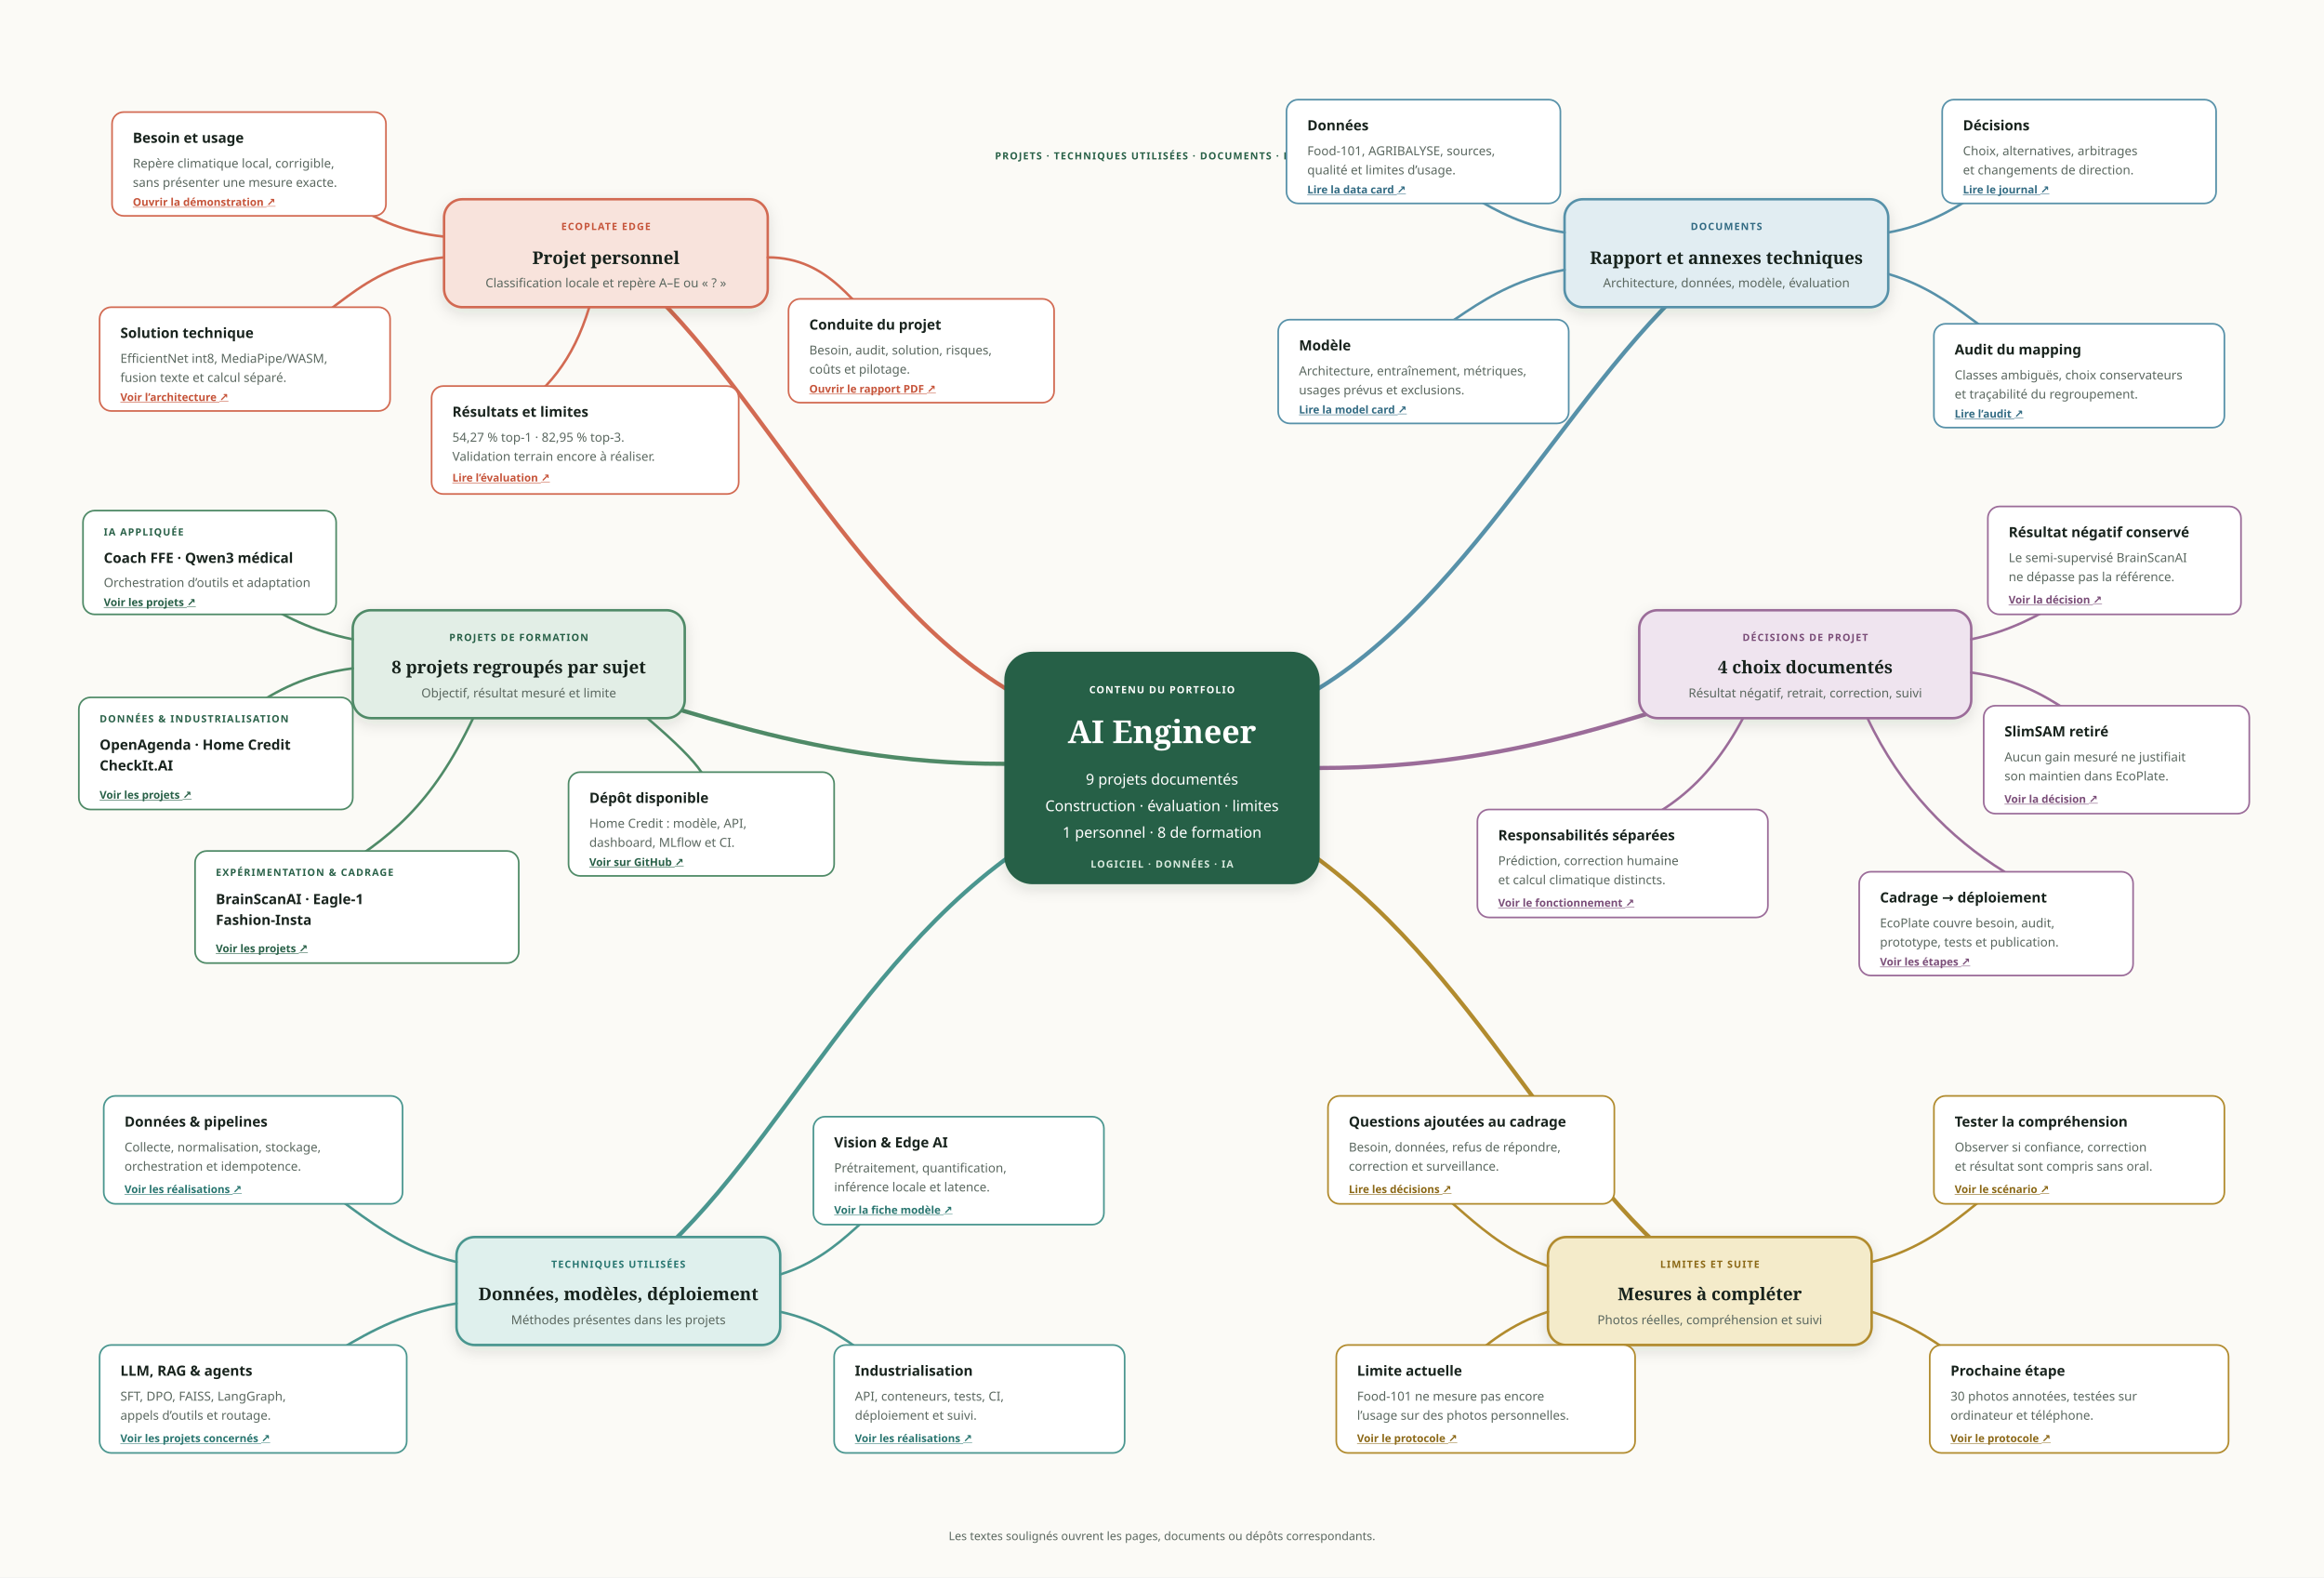
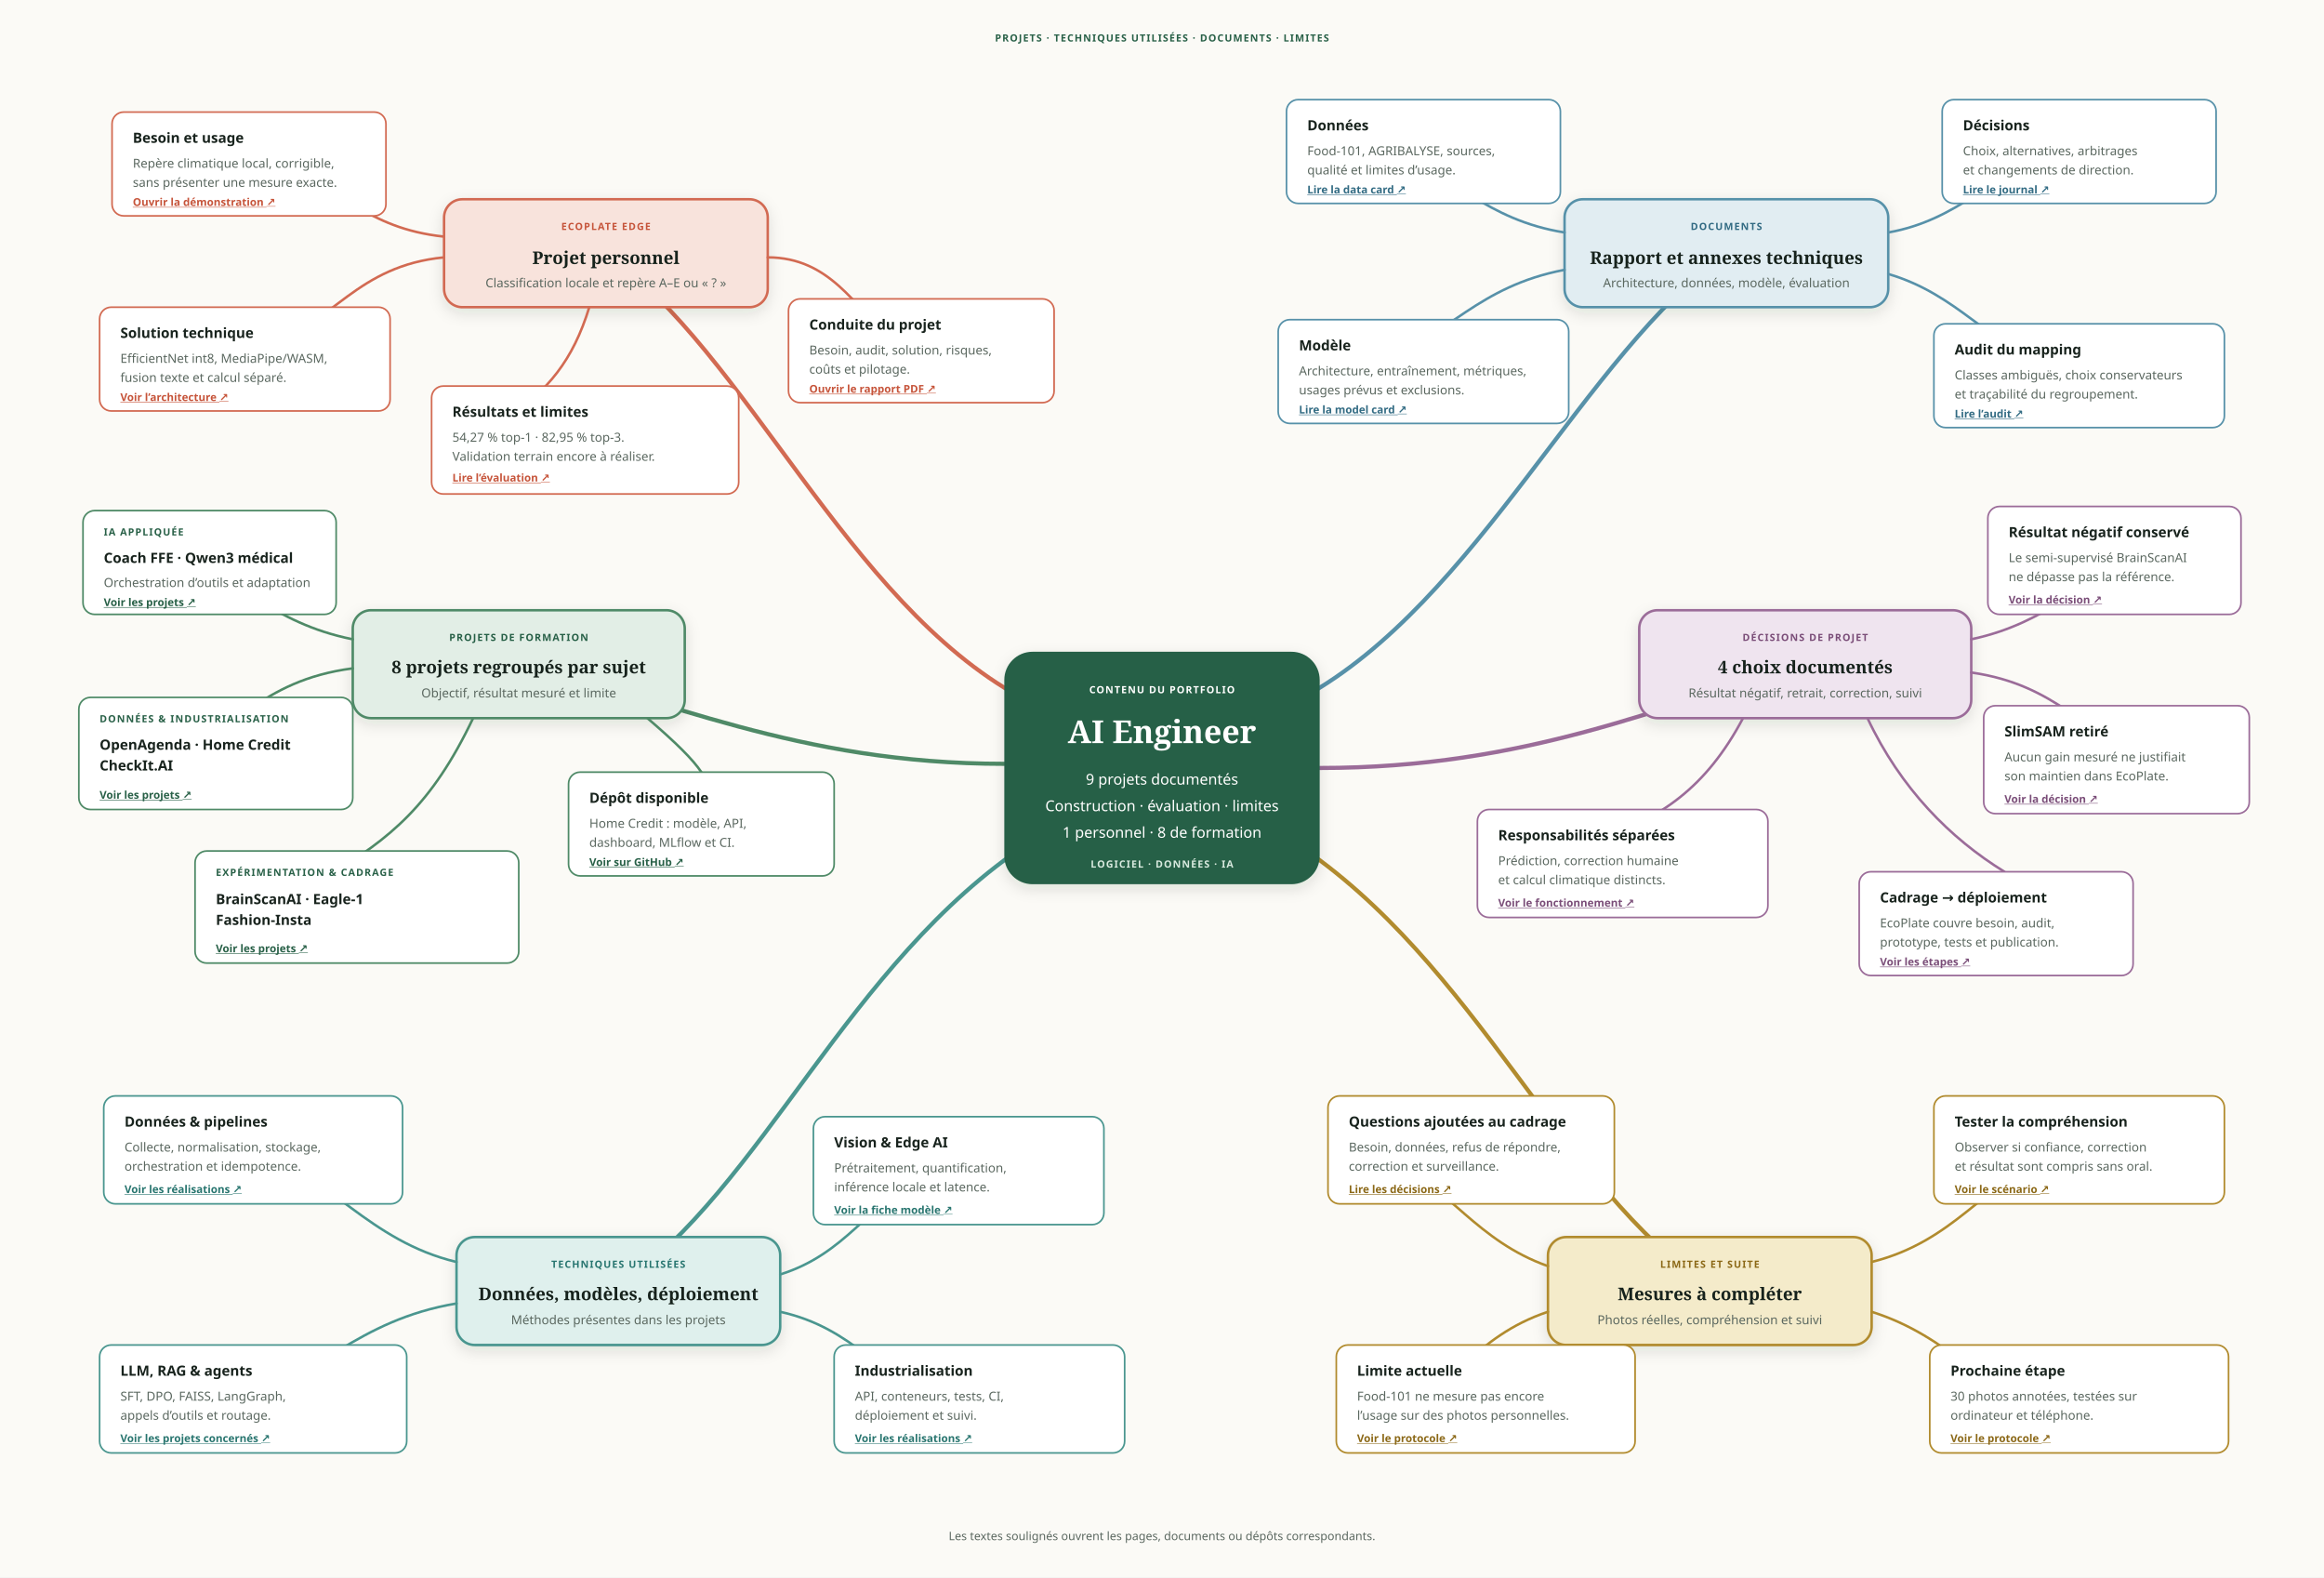
<svg xmlns="http://www.w3.org/2000/svg" width="2800" height="1900" viewBox="-200 -150 2800 1900" role="img" aria-labelledby="title desc">
  <defs>
    <style>
      .bg{fill:#fbfaf6}.ink{fill:#18231d}.muted{fill:#5a675f}.white{fill:#fff}.green{fill:#286047}.green-bg{fill:#e2eee6}.coral{fill:#c6543a}.coral-bg{fill:#f8e3dc}.blue{fill:#326b83}.blue-bg{fill:#e1edf2}.gold{fill:#8b6817}.gold-bg{fill:#f4ebca}.plum{fill:#7a4d78}.plum-bg{fill:#efe4ef}.teal{fill:#28756f}.teal-bg{fill:#dff0ed}.branch{fill:none;stroke-width:5;stroke-linecap:round}.twig{fill:none;stroke-width:3;stroke-linecap:round}.green-line{stroke:#4f8a67}.coral-line{stroke:#d26a52}.blue-line{stroke:#5791a9}.gold-line{stroke:#b18b2e}.plum-line{stroke:#9b6c99}.teal-line{stroke:#4a968f}.hub{stroke-width:3}.leaf{fill:#fff;stroke-width:2}.center-title{font:700 38px Georgia,serif}.center-sub{font:18px system-ui,sans-serif}.hub-title{font:700 21px Georgia,serif}.leaf-title{font:700 17px system-ui,sans-serif}.leaf-copy{font:15px system-ui,sans-serif}.micro{font:700 12px system-ui,sans-serif;letter-spacing:1.2px}.link{font:700 13px system-ui,sans-serif;text-decoration:underline;text-underline-offset:4px}.legend{font:14px system-ui,sans-serif}a:hover .leaf,a:focus .leaf{stroke-width:5}a:focus{outline:none}
    </style>
    <filter id="shadow" x="-20%" y="-20%" width="140%" height="140%">
      <feDropShadow dx="0" dy="6" stdDeviation="9" flood-color="#1b3025" flood-opacity=".12" />
    </filter>
  </defs>
  <rect class="bg" x="-200" y="-150" width="2800" height="1900" />
-   <text class="micro green" x="1200" y="42" text-anchor="middle">PROJETS · TECHNIQUES UTILISÉES · DOCUMENTS · LIMITES</text>
+   <text class="micro green" x="1200" y="-100" text-anchor="middle">PROJETS · TECHNIQUES UTILISÉES · DOCUMENTS · LIMITES</text>
  <path class="branch coral-line" d="M1030 690 C820 575 700 275 530 155" />
  <path class="branch green-line" d="M1010 770 C760 770 600 690 425 650" />
  <path class="branch teal-line" d="M1040 865 C820 1010 720 1280 545 1400" />
  <path class="branch blue-line" d="M1370 690 C1580 575 1710 275 1880 155" />
  <path class="branch plum-line" d="M1390 775 C1640 775 1800 700 1975 650" />
  <path class="branch gold-line" d="M1360 865 C1580 1010 1680 1280 1860 1400" />
  <g filter="url(#shadow)">
    <rect x="1010" y="635" width="380" height="280" rx="34" class="green" />
    <text class="micro white" x="1200" y="685" text-anchor="middle">CONTENU DU PORTFOLIO</text>
    <text class="center-title white" x="1200" y="745" text-anchor="middle">AI Engineer</text>
    <text class="center-sub white" x="1200" y="795" text-anchor="middle">9 projets documentés</text>
    <text class="center-sub white" x="1200" y="827" text-anchor="middle">Construction · évaluation · limites</text>
    <text class="center-sub white" x="1200" y="859" text-anchor="middle">1 personnel · 8 de formation</text>
    <text class="micro" fill="#d8eadf" x="1200" y="895" text-anchor="middle">LOGICIEL · DONNÉES · IA</text>
  </g>
  <g transform="translate(-120 -90)">
    <g filter="url(#shadow)">
      <rect class="hub coral-bg coral-line hub" x="455" y="180" width="390" height="130" rx="22" />
      <text class="micro coral" x="650" y="217" text-anchor="middle">ECOPLATE EDGE</text>
      <text class="hub-title ink" x="650" y="258" text-anchor="middle">Projet personnel</text>
      <text class="leaf-copy muted" x="650" y="286" text-anchor="middle">Classification locale et repère A–E ou « ? »</text>
    </g>
    <path class="twig coral-line" d="M455 225 C360 215 330 165 260 140" />
    <path class="twig coral-line" d="M455 250 C350 260 320 330 245 355" />
    <path class="twig coral-line" d="M630 310 C610 375 580 410 530 445" />
    <path class="twig coral-line" d="M845 250 C920 250 950 310 990 345" />
    <a href="../ecoplate.html" aria-label="Ouvrir la démonstration EcoPlate">
      <g>
        <rect class="leaf coral-line" x="55" y="75" width="330" height="125" rx="14" />
        <text class="leaf-title ink" x="80" y="112">Besoin et usage</text>
        <text class="leaf-copy muted" x="80" y="142">Repère climatique local, corrigible,</text>
        <text class="leaf-copy muted" x="80" y="165">sans présenter une mesure exacte.</text>
        <text class="link coral" x="80" y="188">Ouvrir la démonstration ↗</text>
      </g>
    </a>
    <a href="../annexes/architecture.html" aria-label="Consulter l’architecture EcoPlate">
      <g>
        <rect class="leaf coral-line" x="40" y="310" width="350" height="125" rx="14" />
        <text class="leaf-title ink" x="65" y="347">Solution technique</text>
        <text class="leaf-copy muted" x="65" y="377">EfficientNet int8, MediaPipe/WASM,</text>
        <text class="leaf-copy muted" x="65" y="400">fusion texte et calcul séparé.</text>
        <text class="link coral" x="65" y="423">Voir l’architecture ↗</text>
      </g>
    </a>
    <a href="../annexes/evaluation.html" aria-label="Consulter l’évaluation EcoPlate">
      <g>
        <rect class="leaf coral-line" x="440" y="405" width="370" height="130" rx="14" />
        <text class="leaf-title ink" x="465" y="442">Résultats et limites</text>
        <text class="leaf-copy muted" x="465" y="472">54,27 % top-1 · 82,95 % top-3.</text>
        <text class="leaf-copy muted" x="465" y="495">Validation terrain encore à réaliser.</text>
        <text class="link coral" x="465" y="520">Lire l’évaluation ↗</text>
      </g>
    </a>
    <a href="rapport-conduite-projet.pdf" aria-label="Ouvrir le rapport de conduite de projet">
      <g>
        <rect class="leaf coral-line" x="870" y="300" width="320" height="125" rx="14" />
        <text class="leaf-title ink" x="895" y="337">Conduite du projet</text>
        <text class="leaf-copy muted" x="895" y="367">Besoin, audit, solution, risques,</text>
        <text class="leaf-copy muted" x="895" y="390">coûts et pilotage.</text>
        <text class="link coral" x="895" y="413">Ouvrir le rapport PDF ↗</text>
      </g>
    </a>
  </g>
  <g transform="translate(-140 0)">
    <g filter="url(#shadow)">
      <rect class="hub green-bg green-line hub" x="365" y="585" width="400" height="130" rx="22" />
      <text class="micro green" x="565" y="622" text-anchor="middle">PROJETS DE FORMATION</text>
      <text class="hub-title ink" x="565" y="661" text-anchor="middle">8 projets regroupés par sujet</text>
      <text class="leaf-copy muted" x="565" y="690" text-anchor="middle">Objectif, résultat mesuré et limite</text>
    </g>
    <path class="twig green-line" d="M365 620 C265 600 230 545 150 525" />
    <path class="twig green-line" d="M365 655 C250 670 225 735 145 755" />
    <path class="twig green-line" d="M510 715 C460 820 410 860 335 905" />
    <path class="twig green-line" d="M720 715 C755 745 775 765 785 780" />
    <a href="../index.html#selected-work" aria-label="Voir les projets d’IA appliquée">
      <g>
        <rect class="leaf green-line" x="40" y="465" width="305" height="125" rx="14" />
        <text class="micro green" x="65" y="495">IA APPLIQUÉE</text>
        <text class="leaf-title ink" x="65" y="528">Coach FFE · Qwen3 médical</text>
        <text class="leaf-copy muted" x="65" y="557">Orchestration d’outils et adaptation</text>
        <text class="link green" x="65" y="580">Voir les projets ↗</text>
      </g>
    </a>
    <a href="../index.html#selected-work" aria-label="Voir les projets de données et industrialisation">
      <g>
        <rect class="leaf green-line" x="35" y="690" width="330" height="135" rx="14" />
        <text class="micro green" x="60" y="720">DONNÉES &amp; INDUSTRIALISATION</text>
        <text class="leaf-title ink" x="60" y="753">OpenAgenda · Home Credit</text>
        <text class="leaf-title ink" x="60" y="778">CheckIt.AI</text>
        <text class="link green" x="60" y="812">Voir les projets ↗</text>
      </g>
    </a>
    <a href="../index.html#selected-work" aria-label="Voir les projets d’expérimentation et cadrage">
      <g>
        <rect class="leaf green-line" x="175" y="875" width="390" height="135" rx="14" />
        <text class="micro green" x="200" y="905">EXPÉRIMENTATION &amp; CADRAGE</text>
        <text class="leaf-title ink" x="200" y="939">BrainScanAI · Eagle-1</text>
        <text class="leaf-title ink" x="200" y="964">Fashion-Insta</text>
        <text class="link green" x="200" y="997">Voir les projets ↗</text>
      </g>
    </a>
    <a href="https://github.com/Soct/oc_mlops" target="_blank" rel="noreferrer" aria-label="Ouvrir le dépôt GitHub Home Credit">
      <g>
        <rect class="leaf green-line" x="625" y="780" width="320" height="125" rx="14" />
        <text class="leaf-title ink" x="650" y="817">Dépôt disponible</text>
        <text class="leaf-copy muted" x="650" y="847">Home Credit : modèle, API,</text>
        <text class="leaf-copy muted" x="650" y="870">dashboard, MLflow et CI.</text>
        <text class="link green" x="650" y="893">Voir sur GitHub ↗</text>
      </g>
    </a>
  </g>
  <g transform="translate(-120 100)">
    <g filter="url(#shadow)">
      <rect class="hub teal-bg teal-line hub" x="470" y="1240" width="390" height="130" rx="22" />
      <text class="micro teal" x="665" y="1277" text-anchor="middle">TECHNIQUES UTILISÉES</text>
      <text class="hub-title ink" x="665" y="1316" text-anchor="middle">Données, modèles, déploiement</text>
      <text class="leaf-copy muted" x="665" y="1345" text-anchor="middle">Méthodes présentes dans les projets</text>
    </g>
    <path class="twig teal-line" d="M470 1270 C365 1245 315 1165 235 1140" />
    <path class="twig teal-line" d="M470 1320 C350 1340 300 1410 215 1435" />
    <path class="twig teal-line" d="M860 1285 C940 1260 965 1200 1025 1175" />
    <path class="twig teal-line" d="M860 1330 C950 1350 980 1410 1055 1440" />
    <a href="../annexes/competences.html" aria-label="Consulter les pratiques de données et pipelines">
      <g>
        <rect class="leaf teal-line" x="45" y="1070" width="360" height="130" rx="14" />
        <text class="leaf-title ink" x="70" y="1107">Données &amp; pipelines</text>
        <text class="leaf-copy muted" x="70" y="1137">Collecte, normalisation, stockage,</text>
        <text class="leaf-copy muted" x="70" y="1160">orchestration et idempotence.</text>
        <text class="link teal" x="70" y="1187">Voir les réalisations ↗</text>
      </g>
    </a>
    <a href="../annexes/competences.html" aria-label="Consulter les techniques LLM RAG et agents">
      <g>
        <rect class="leaf teal-line" x="40" y="1370" width="370" height="130" rx="14" />
        <text class="leaf-title ink" x="65" y="1407">LLM, RAG &amp; agents</text>
        <text class="leaf-copy muted" x="65" y="1437">SFT, DPO, FAISS, LangGraph,</text>
        <text class="leaf-copy muted" x="65" y="1460">appels d’outils et routage.</text>
        <text class="link teal" x="65" y="1487">Voir les projets concernés ↗</text>
      </g>
    </a>
    <a href="../annexes/model-card.html" aria-label="Consulter la fiche du modèle de vision">
      <g>
        <rect class="leaf teal-line" x="900" y="1095" width="350" height="130" rx="14" />
        <text class="leaf-title ink" x="925" y="1132">Vision &amp; Edge AI</text>
        <text class="leaf-copy muted" x="925" y="1162">Prétraitement, quantification,</text>
        <text class="leaf-copy muted" x="925" y="1185">inférence locale et latence.</text>
        <text class="link teal" x="925" y="1212">Voir la fiche modèle ↗</text>
      </g>
    </a>
    <a href="../annexes/competences.html" aria-label="Consulter les pratiques d’industrialisation">
      <g>
        <rect class="leaf teal-line" x="925" y="1370" width="350" height="130" rx="14" />
        <text class="leaf-title ink" x="950" y="1407">Industrialisation</text>
        <text class="leaf-copy muted" x="950" y="1437">API, conteneurs, tests, CI,</text>
        <text class="leaf-copy muted" x="950" y="1460">déploiement et suivi.</text>
        <text class="link teal" x="950" y="1487">Voir les réalisations ↗</text>
      </g>
    </a>
  </g>
  <g transform="translate(120 -90)">
    <g filter="url(#shadow)">
      <rect class="hub blue-bg blue-line hub" x="1565" y="180" width="390" height="130" rx="22" />
      <text class="micro blue" x="1760" y="217" text-anchor="middle">DOCUMENTS</text>
      <text class="hub-title ink" x="1760" y="258" text-anchor="middle">Rapport et annexes techniques</text>
      <text class="leaf-copy muted" x="1760" y="286" text-anchor="middle">Architecture, données, modèle, évaluation</text>
    </g>
    <path class="twig blue-line" d="M1565 220 C1470 205 1430 150 1360 125" />
    <path class="twig blue-line" d="M1565 265 C1460 285 1425 345 1350 370" />
    <path class="twig blue-line" d="M1955 220 C2040 205 2080 150 2150 125" />
    <path class="twig blue-line" d="M1955 270 C2040 295 2075 355 2150 380" />
    <a href="../annexes/data-card.html" aria-label="Consulter la fiche des données">
      <g>
        <rect class="leaf blue-line" x="1230" y="60" width="330" height="125" rx="14" />
        <text class="leaf-title ink" x="1255" y="97">Données</text>
        <text class="leaf-copy muted" x="1255" y="127">Food-101, AGRIBALYSE, sources,</text>
        <text class="leaf-copy muted" x="1255" y="150">qualité et limites d’usage.</text>
        <text class="link blue" x="1255" y="173">Lire la data card ↗</text>
      </g>
    </a>
    <a href="../annexes/model-card.html" aria-label="Consulter la fiche du modèle">
      <g>
        <rect class="leaf blue-line" x="1220" y="325" width="350" height="125" rx="14" />
        <text class="leaf-title ink" x="1245" y="362">Modèle</text>
        <text class="leaf-copy muted" x="1245" y="392">Architecture, entraînement, métriques,</text>
        <text class="leaf-copy muted" x="1245" y="415">usages prévus et exclusions.</text>
        <text class="link blue" x="1245" y="438">Lire la model card ↗</text>
      </g>
    </a>
    <a href="../annexes/journal-decisions.html" aria-label="Consulter le journal des décisions">
      <g>
        <rect class="leaf blue-line" x="2020" y="60" width="330" height="125" rx="14" />
        <text class="leaf-title ink" x="2045" y="97">Décisions</text>
        <text class="leaf-copy muted" x="2045" y="127">Choix, alternatives, arbitrages</text>
        <text class="leaf-copy muted" x="2045" y="150">et changements de direction.</text>
        <text class="link blue" x="2045" y="173">Lire le journal ↗</text>
      </g>
    </a>
    <a href="../annexes/audit-mapping-food101.html" aria-label="Consulter l’audit du mapping Food-101">
      <g>
        <rect class="leaf blue-line" x="2010" y="330" width="350" height="125" rx="14" />
        <text class="leaf-title ink" x="2035" y="367">Audit du mapping</text>
        <text class="leaf-copy muted" x="2035" y="397">Classes ambiguës, choix conservateurs</text>
        <text class="leaf-copy muted" x="2035" y="420">et traçabilité du regroupement.</text>
        <text class="link blue" x="2035" y="443">Lire l’audit ↗</text>
      </g>
    </a>
  </g>
  <g transform="translate(140 0)">
    <g filter="url(#shadow)">
      <rect class="hub plum-bg plum-line hub" x="1635" y="585" width="400" height="130" rx="22" />
      <text class="micro plum" x="1835" y="622" text-anchor="middle">DÉCISIONS DE PROJET</text>
      <text class="hub-title ink" x="1835" y="661" text-anchor="middle">4 choix documentés</text>
      <text class="leaf-copy muted" x="1835" y="690" text-anchor="middle">Résultat négatif, retrait, correction, suivi</text>
    </g>
    <path class="twig plum-line" d="M2035 620 C2130 600 2170 545 2240 525" />
    <path class="twig plum-line" d="M2035 660 C2140 675 2170 735 2245 760" />
    <path class="twig plum-line" d="M1760 715 C1715 800 1660 835 1590 860" />
    <path class="twig plum-line" d="M1910 715 C1950 800 2010 860 2075 900" />
    <a href="../annexes/journal-decisions.html" aria-label="Consulter le résultat négatif conservé">
      <g>
        <rect class="leaf plum-line" x="2055" y="460" width="305" height="130" rx="14" />
        <text class="leaf-title ink" x="2080" y="497">Résultat négatif conservé</text>
        <text class="leaf-copy muted" x="2080" y="527">Le semi-supervisé BrainScanAI</text>
        <text class="leaf-copy muted" x="2080" y="550">ne dépasse pas la référence.</text>
        <text class="link plum" x="2080" y="577">Voir la décision ↗</text>
      </g>
    </a>
    <a href="../annexes/journal-decisions.html" aria-label="Consulter le retrait de SlimSAM">
      <g>
        <rect class="leaf plum-line" x="2050" y="700" width="320" height="130" rx="14" />
        <text class="leaf-title ink" x="2075" y="737">SlimSAM retiré</text>
        <text class="leaf-copy muted" x="2075" y="767">Aucun gain mesuré ne justifiait</text>
        <text class="leaf-copy muted" x="2075" y="790">son maintien dans EcoPlate.</text>
        <text class="link plum" x="2075" y="817">Voir la décision ↗</text>
      </g>
    </a>
    <a href="../ecoplate.html#project" aria-label="Voir la séparation des responsabilités dans EcoPlate">
      <g>
        <rect class="leaf plum-line" x="1440" y="825" width="350" height="130" rx="14" />
        <text class="leaf-title ink" x="1465" y="862">Responsabilités séparées</text>
        <text class="leaf-copy muted" x="1465" y="892">Prédiction, correction humaine</text>
        <text class="leaf-copy muted" x="1465" y="915">et calcul climatique distincts.</text>
        <text class="link plum" x="1465" y="942">Voir le fonctionnement ↗</text>
      </g>
    </a>
    <a href="../annexes/rapport-conduite-projet.html" aria-label="Consulter les étapes du projet EcoPlate">
      <g>
        <rect class="leaf plum-line" x="1900" y="900" width="330" height="125" rx="14" />
        <text class="leaf-title ink" x="1925" y="937">Cadrage → déploiement</text>
        <text class="leaf-copy muted" x="1925" y="967">EcoPlate couvre besoin, audit,</text>
        <text class="leaf-copy muted" x="1925" y="990">prototype, tests et publication.</text>
        <text class="link plum" x="1925" y="1013">Voir les étapes ↗</text>
      </g>
    </a>
  </g>
  <g transform="translate(120 100)">
    <g filter="url(#shadow)">
      <rect class="hub gold-bg gold-line hub" x="1545" y="1240" width="390" height="130" rx="22" />
      <text class="micro gold" x="1740" y="1277" text-anchor="middle">LIMITES ET SUITE</text>
      <text class="hub-title ink" x="1740" y="1316" text-anchor="middle">Mesures à compléter</text>
      <text class="leaf-copy muted" x="1740" y="1345" text-anchor="middle">Photos réelles, compréhension et suivi</text>
    </g>
    <path class="twig gold-line" d="M1545 1275 C1460 1245 1425 1180 1360 1150" />
    <path class="twig gold-line" d="M1545 1330 C1455 1360 1430 1425 1360 1450" />
    <path class="twig gold-line" d="M1935 1270 C2035 1245 2070 1175 2140 1150" />
    <path class="twig gold-line" d="M1935 1330 C2030 1360 2070 1425 2140 1450" />
    <a href="../annexes/journal-decisions.html" aria-label="Consulter les questions ajoutées au cadrage">
      <g>
        <rect class="leaf gold-line" x="1280" y="1070" width="345" height="130" rx="14" />
        <text class="leaf-title ink" x="1305" y="1107">Questions ajoutées au cadrage</text>
        <text class="leaf-copy muted" x="1305" y="1137">Besoin, données, refus de répondre,</text>
        <text class="leaf-copy muted" x="1305" y="1160">correction et surveillance.</text>
        <text class="link gold" x="1305" y="1187">Lire les décisions ↗</text>
      </g>
    </a>
    <a href="../annexes/evaluation.html" aria-label="Consulter les limites de l’évaluation">
      <g>
        <rect class="leaf gold-line" x="1290" y="1370" width="360" height="130" rx="14" />
        <text class="leaf-title ink" x="1315" y="1407">Limite actuelle</text>
        <text class="leaf-copy muted" x="1315" y="1437">Food-101 ne mesure pas encore</text>
        <text class="leaf-copy muted" x="1315" y="1460">l’usage sur des photos personnelles.</text>
        <text class="link gold" x="1315" y="1487">Voir le protocole ↗</text>
      </g>
    </a>
    <a href="../annexes/scenario-demonstration.html" aria-label="Consulter le scénario de démonstration">
      <g>
        <rect class="leaf gold-line" x="2010" y="1070" width="350" height="130" rx="14" />
        <text class="leaf-title ink" x="2035" y="1107">Tester la compréhension</text>
        <text class="leaf-copy muted" x="2035" y="1137">Observer si confiance, correction</text>
        <text class="leaf-copy muted" x="2035" y="1160">et résultat sont compris sans oral.</text>
        <text class="link gold" x="2035" y="1187">Voir le scénario ↗</text>
      </g>
    </a>
    <a href="../annexes/evaluation.html" aria-label="Consulter la prochaine campagne d’évaluation">
      <g>
        <rect class="leaf gold-line" x="2005" y="1370" width="360" height="130" rx="14" />
        <text class="leaf-title ink" x="2030" y="1407">Prochaine étape</text>
        <text class="leaf-copy muted" x="2030" y="1437">30 photos annotées, testées sur</text>
        <text class="leaf-copy muted" x="2030" y="1460">ordinateur et téléphone.</text>
        <text class="link gold" x="2030" y="1487">Voir le protocole ↗</text>
      </g>
    </a>
  </g>
  <text class="legend muted" x="1200" y="1705" text-anchor="middle">Les textes soulignés ouvrent les pages, documents ou dépôts correspondants.</text>
</svg>
